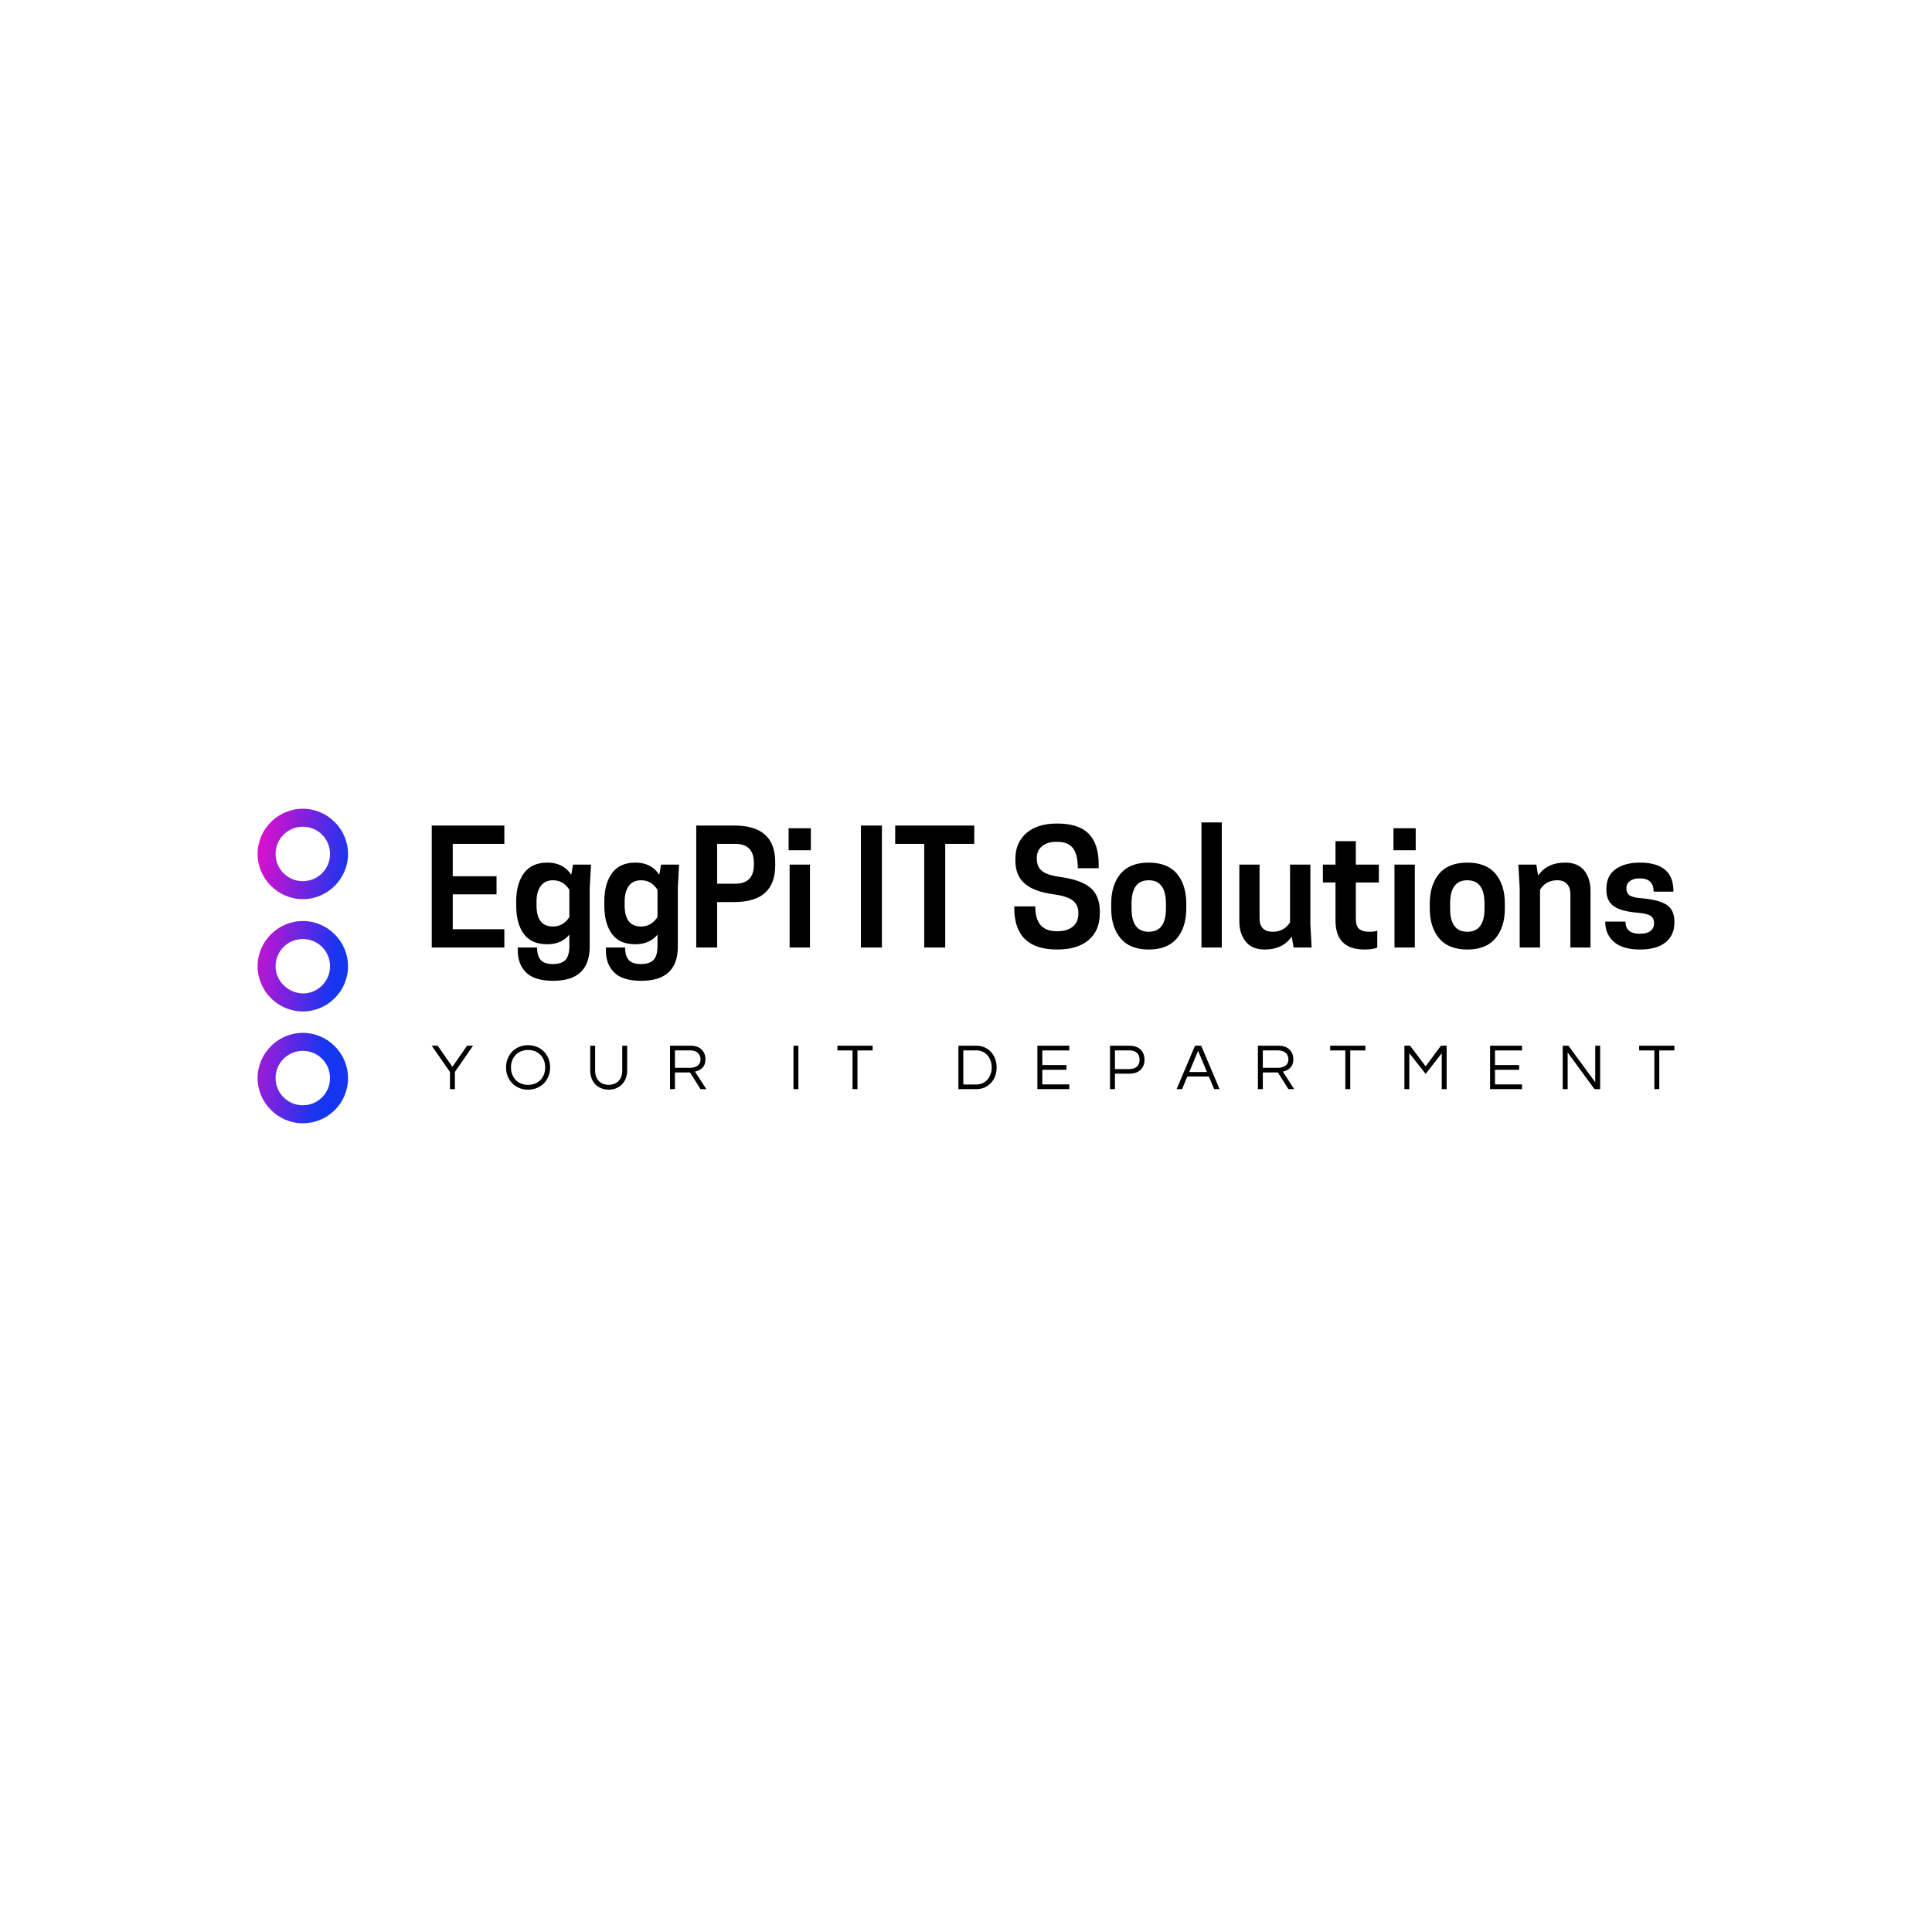
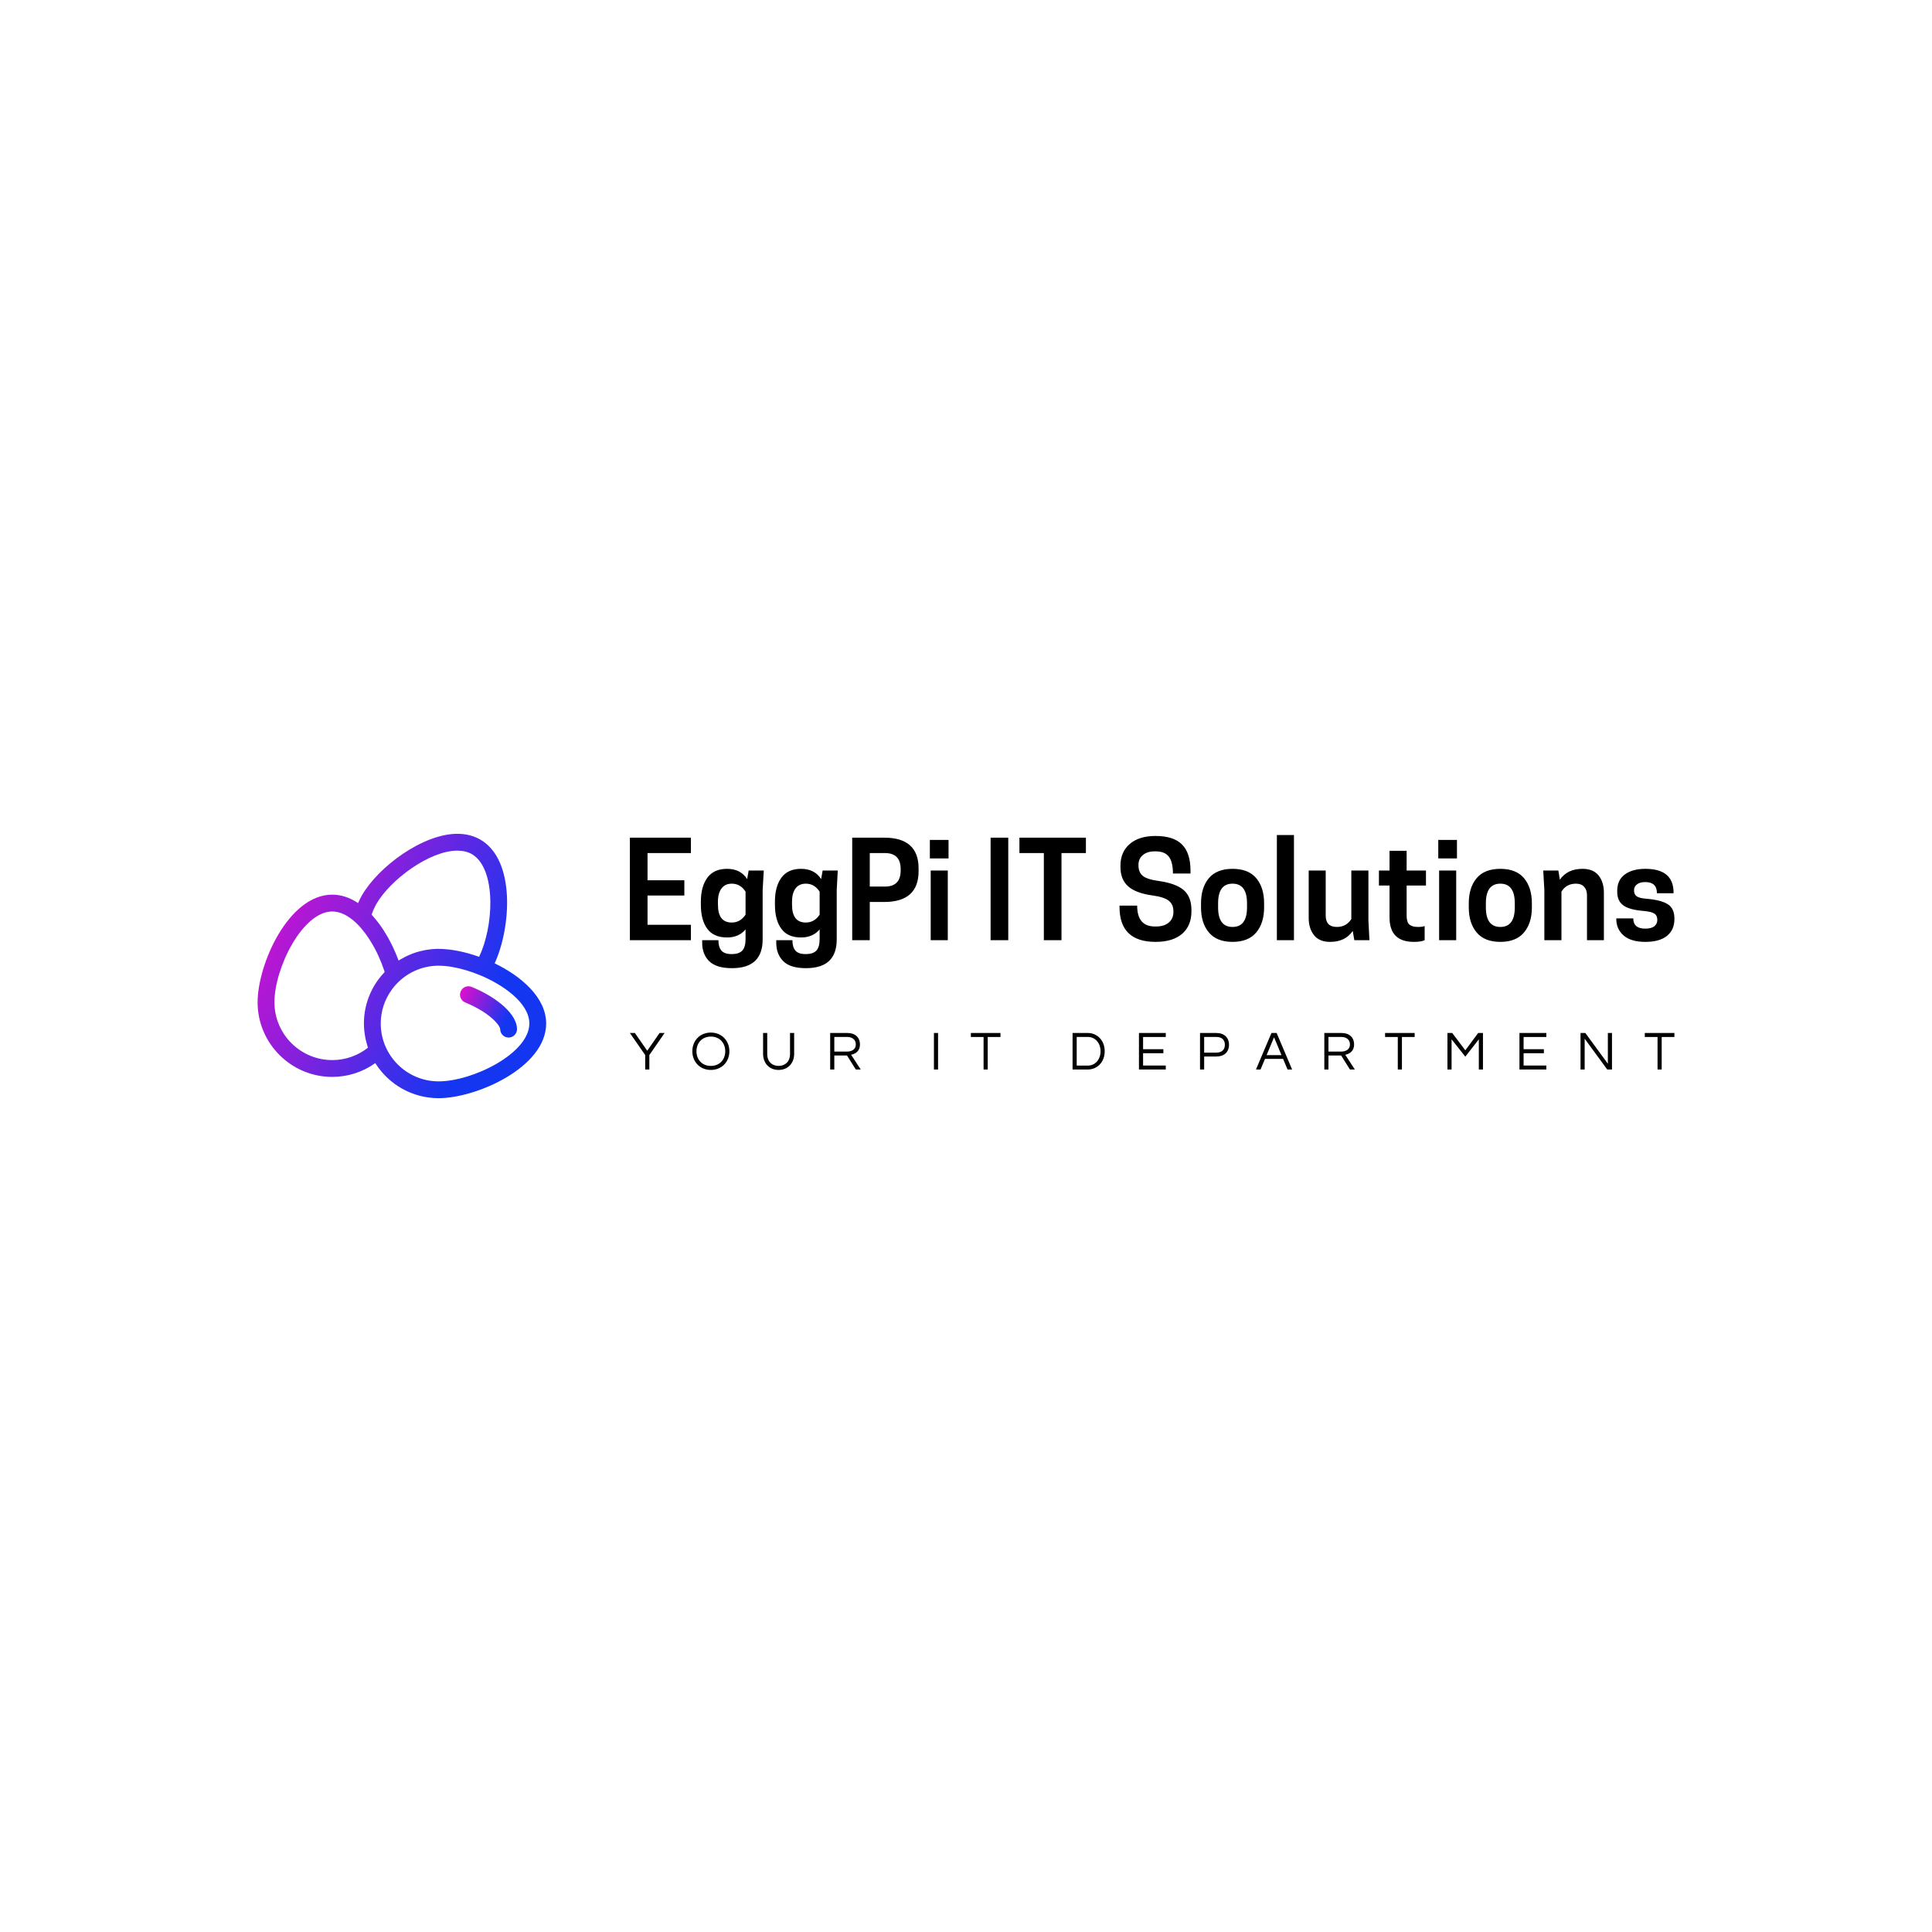
<svg xmlns="http://www.w3.org/2000/svg" data-v-29081953="" viewBox="0 0 300 300">
  <defs data-v-29081953="" />
  <rect data-v-29081953="" fill="transparent" x="0" y="0" width="300px" height="300px" class="logo-background-square" />
  <defs data-v-29081953="" />
-   <g data-v-29081953="" id="20e554d2-4999-488a-92e8-97732e2d5e19" fill="#000000" transform="matrix(1.734462,0,0,1.734462,65.56686,128.9168)">
+   <g data-v-29081953="" id="d3cd0e1f-cfae-40a1-a4e6-c9d7b71be203" fill="#000000" transform="matrix(1.457905,0,0,1.457905,96.56885,130.684)">
    <path d="M0.85 10.50L0.85-0.42L7.35-0.42L7.35 1.22L2.73 1.22L2.73 4.12L6.65 4.12L6.65 5.74L2.73 5.74L2.73 8.86L7.35 8.86L7.35 10.50L0.85 10.50ZM13.17 10.39L13.17 10.39L13.17 9.35L13.17 9.35Q12.46 10.21 11.20 10.21L11.20 10.21L11.20 10.21Q9.77 10.21 9.09 9.28L9.09 9.28L9.09 9.28Q8.41 8.36 8.41 6.73L8.41 6.73L8.41 6.37L8.41 6.37Q8.41 4.80 9.10 3.85L9.10 3.85L9.10 3.85Q9.79 2.90 11.20 2.90L11.20 2.90L11.20 2.90Q12.64 2.90 13.34 3.99L13.34 3.99L13.50 3.08L15.11 3.08L14.99 5.18L14.99 10.42L14.99 10.42Q14.99 13.48 11.73 13.48L11.73 13.48L11.73 13.48Q10.05 13.48 9.30 12.74L9.30 12.74L9.30 12.74Q8.55 12.00 8.55 10.77L8.55 10.77L8.55 10.50L10.28 10.50L10.28 10.50Q10.28 11.23 10.60 11.61L10.60 11.61L10.60 11.61Q10.92 11.98 11.69 11.98L11.69 11.98L11.69 11.98Q12.47 11.98 12.82 11.61L12.82 11.61L12.82 11.61Q13.17 11.23 13.17 10.39ZM13.17 7.78L13.17 7.78L13.17 5.33L13.17 5.33Q12.63 4.48 11.70 4.48L11.70 4.48L11.70 4.48Q10.99 4.48 10.61 4.99L10.61 4.99L10.61 4.99Q10.23 5.50 10.23 6.37L10.23 6.37L10.23 6.73L10.23 6.73Q10.23 8.62 11.70 8.62L11.70 8.62L11.70 8.62Q12.61 8.62 13.17 7.78ZM21.06 10.39L21.06 10.39L21.06 9.35L21.06 9.35Q20.34 10.21 19.08 10.21L19.08 10.21L19.08 10.21Q17.65 10.21 16.98 9.28L16.98 9.28L16.98 9.28Q16.30 8.36 16.30 6.73L16.30 6.73L16.30 6.37L16.30 6.37Q16.30 4.80 16.98 3.85L16.98 3.85L16.98 3.85Q17.67 2.90 19.08 2.90L19.08 2.90L19.08 2.90Q20.52 2.90 21.22 3.99L21.22 3.99L21.38 3.08L22.99 3.08L22.88 5.18L22.88 10.42L22.88 10.42Q22.88 13.48 19.61 13.48L19.61 13.48L19.61 13.48Q17.93 13.48 17.19 12.74L17.19 12.74L17.19 12.74Q16.44 12.00 16.44 10.77L16.44 10.77L16.44 10.50L18.16 10.50L18.16 10.50Q18.16 11.23 18.48 11.61L18.48 11.61L18.48 11.61Q18.80 11.98 19.57 11.98L19.57 11.98L19.57 11.98Q20.36 11.98 20.71 11.61L20.71 11.61L20.71 11.61Q21.06 11.23 21.06 10.39ZM21.06 7.78L21.06 7.78L21.06 5.33L21.06 5.33Q20.51 4.48 19.59 4.48L19.59 4.48L19.59 4.48Q18.87 4.48 18.49 4.99L18.49 4.99L18.49 4.99Q18.12 5.50 18.12 6.37L18.12 6.37L18.12 6.73L18.12 6.73Q18.12 8.62 19.59 8.62L19.59 8.62L19.59 8.62Q20.50 8.62 21.06 7.78ZM27.94 6.43L26.40 6.43L26.40 10.50L24.53 10.50L24.53-0.42L27.94-0.42L27.94-0.42Q31.60-0.42 31.60 2.86L31.60 2.86L31.60 3.14L31.60 3.14Q31.60 6.43 27.94 6.43L27.94 6.43ZM26.40 1.22L26.40 4.79L28.01 4.79L28.01 4.79Q29.69 4.79 29.69 3.08L29.69 3.08L29.69 2.93L29.69 2.93Q29.69 1.22 28.01 1.22L28.01 1.22L26.40 1.22ZM34.71 10.50L32.89 10.50L32.89 3.08L34.71 3.08L34.71 10.50ZM32.80-0.18L34.79-0.18L34.79 1.79L32.80 1.79L32.80-0.18ZM39.27-0.42L41.15-0.42L41.15 10.50L39.27 10.50L39.27-0.42ZM49.42 1.22L46.82 1.22L46.82 10.50L44.94 10.50L44.94 1.22L42.34 1.22L42.34-0.42L49.42-0.42L49.42 1.22ZM56.55 5.74L56.55 5.74L56.55 5.74Q54.75 5.50 53.93 4.77L53.93 4.77L53.93 4.77Q53.10 4.05 53.10 2.70L53.10 2.70L53.10 2.56L53.10 2.56Q53.10 1.11 54.09 0.25L54.09 0.25L54.09 0.25Q55.08-0.60 56.84-0.60L56.84-0.60L56.84-0.60Q58.76-0.60 59.66 0.31L59.66 0.31L59.66 0.31Q60.56 1.22 60.56 3.08L60.56 3.08L60.56 3.40L58.69 3.40L58.69 3.40Q58.69 2.17 58.25 1.60L58.25 1.60L58.25 1.60Q57.82 1.04 56.85 1.04L56.85 1.04L56.73 1.04L56.73 1.04Q55.96 1.04 55.49 1.43L55.49 1.43L55.49 1.43Q55.02 1.82 55.02 2.46L55.02 2.46L55.02 2.55L55.02 2.55Q55.02 3.26 55.47 3.64L55.47 3.64L55.47 3.64Q55.92 4.02 57.15 4.19L57.15 4.19L57.15 4.19Q58.97 4.44 59.82 5.15L59.82 5.15L59.82 5.15Q60.66 5.87 60.66 7.28L60.66 7.28L60.66 7.43L60.66 7.43Q60.66 8.97 59.66 9.83L59.66 9.83L59.66 9.83Q58.66 10.68 56.84 10.68L56.84 10.68L56.84 10.68Q53.00 10.68 53.00 6.96L53.00 6.96L53.00 6.82L54.88 6.82L54.88 6.82Q54.88 9.04 56.77 9.04L56.77 9.04L56.90 9.04L56.90 9.04Q57.76 9.04 58.25 8.62L58.25 8.62L58.25 8.62Q58.74 8.20 58.74 7.50L58.74 7.50L58.74 7.42L58.74 7.42Q58.74 6.69 58.25 6.30L58.25 6.30L58.25 6.30Q57.76 5.91 56.55 5.74ZM67.56 9.68L67.56 9.68L67.56 9.68Q66.72 10.68 65.04 10.68L65.04 10.68L65.04 10.68Q63.36 10.68 62.52 9.68L62.52 9.68L62.52 9.68Q61.68 8.68 61.68 7.01L61.68 7.01L61.68 6.57L61.68 6.57Q61.68 4.89 62.52 3.89L62.52 3.89L62.52 3.89Q63.36 2.90 65.04 2.90L65.04 2.90L65.04 2.90Q66.72 2.90 67.56 3.89L67.56 3.89L67.56 3.89Q68.40 4.89 68.40 6.57L68.40 6.57L68.40 7.01L68.40 7.01Q68.40 8.68 67.56 9.68ZM63.50 7.01L63.50 7.01Q63.50 9.09 65.04 9.09L65.04 9.09L65.04 9.09Q66.58 9.09 66.58 7.01L66.58 7.01L66.58 6.57L66.58 6.57Q66.58 4.48 65.04 4.48L65.04 4.48L65.04 4.48Q63.50 4.48 63.50 6.57L63.50 6.57L63.50 7.01ZM71.58 10.50L69.76 10.50L69.76-0.70L71.58-0.70L71.58 10.50ZM73.15 8.15L73.15 3.08L74.96 3.08L74.96 7.87L74.96 7.87Q74.96 9.09 76.15 9.09L76.15 9.09L76.15 9.09Q77.15 9.09 77.69 8.25L77.69 8.25L77.69 3.08L79.51 3.08L79.51 8.40L79.62 10.50L78.01 10.50L77.84 9.52L77.84 9.52Q77.04 10.68 75.43 10.68L75.43 10.68L75.43 10.68Q74.28 10.68 73.72 9.97L73.72 9.97L73.72 9.97Q73.15 9.25 73.15 8.15L73.15 8.15ZM83.58 0.98L83.58 3.08L85.64 3.08L85.64 4.68L83.58 4.68L83.58 7.88L83.58 7.88Q83.58 8.58 83.87 8.83L83.87 8.83L83.87 8.83Q84.17 9.09 84.78 9.09L84.78 9.09L84.78 9.09Q85.30 9.09 85.50 8.99L85.50 8.99L85.50 10.50L85.50 10.50Q85.13 10.68 84.35 10.68L84.35 10.68L84.35 10.68Q81.76 10.68 81.76 8.08L81.76 8.08L81.76 4.68L80.63 4.68L80.63 3.08L81.76 3.08L81.76 0.98L83.58 0.98ZM88.86 10.50L87.04 10.50L87.04 3.08L88.86 3.08L88.86 10.50ZM86.95-0.18L88.94-0.18L88.94 1.79L86.95 1.79L86.95-0.18ZM96.08 9.68L96.08 9.68L96.08 9.68Q95.24 10.68 93.56 10.68L93.56 10.68L93.56 10.68Q91.88 10.68 91.04 9.68L91.04 9.68L91.04 9.68Q90.20 8.68 90.20 7.01L90.20 7.01L90.20 6.57L90.20 6.57Q90.20 4.89 91.04 3.89L91.04 3.89L91.04 3.89Q91.88 2.90 93.56 2.90L93.56 2.90L93.56 2.90Q95.24 2.90 96.08 3.89L96.08 3.89L96.08 3.89Q96.92 4.89 96.92 6.57L96.92 6.57L96.92 7.01L96.92 7.01Q96.92 8.68 96.08 9.68ZM92.02 7.01L92.02 7.01Q92.02 9.09 93.56 9.09L93.56 9.09L93.56 9.09Q95.10 9.09 95.10 7.01L95.10 7.01L95.10 6.57L95.10 6.57Q95.10 4.48 93.56 4.48L93.56 4.48L93.56 4.48Q92.02 4.48 92.02 6.57L92.02 6.57L92.02 7.01ZM104.59 5.42L104.59 10.50L102.79 10.50L102.79 5.71L102.79 5.71Q102.79 5.15 102.49 4.82L102.49 4.82L102.49 4.82Q102.20 4.48 101.61 4.48L101.61 4.48L101.61 4.48Q100.59 4.48 100.07 5.33L100.07 5.33L100.07 10.50L98.25 10.50L98.25 5.18L98.13 3.08L99.74 3.08L99.90 4.06L99.90 4.06Q100.70 2.90 102.31 2.90L102.31 2.90L102.31 2.90Q103.46 2.90 104.03 3.61L104.03 3.61L104.03 3.61Q104.59 4.33 104.59 5.42L104.59 5.42ZM109.00 9.27L109.00 9.27L109.00 9.27Q109.63 9.27 109.96 9.02L109.96 9.02L109.96 9.02Q110.28 8.76 110.28 8.34L110.28 8.34L110.28 8.34Q110.28 7.87 109.97 7.67L109.97 7.67L109.97 7.67Q109.66 7.46 108.86 7.39L108.86 7.39L108.86 7.39Q107.32 7.27 106.67 6.80L106.67 6.80L106.67 6.80Q106.01 6.33 106.01 5.35L106.01 5.35L106.01 5.24L106.01 5.24Q106.01 4.09 106.83 3.49L106.83 3.49L106.83 3.49Q107.65 2.90 109.00 2.90L109.00 2.90L109.00 2.90Q112.01 2.90 112.01 5.43L112.01 5.43L112.01 5.50L110.24 5.50L110.24 5.50Q110.24 4.31 109.00 4.31L109.00 4.31L109.00 4.31Q108.43 4.31 108.12 4.55L108.12 4.55L108.12 4.55Q107.80 4.79 107.80 5.19L107.80 5.19L107.80 5.19Q107.80 5.63 108.09 5.83L108.09 5.83L108.09 5.83Q108.37 6.03 109.16 6.09L109.16 6.09L109.16 6.09Q110.67 6.22 111.38 6.66L111.38 6.66L111.38 6.66Q112.10 7.11 112.10 8.18L112.10 8.18L112.10 8.27L112.10 8.27Q112.10 9.39 111.31 10.04L111.31 10.04L111.31 10.04Q110.52 10.68 109.00 10.68L109.00 10.68L109.00 10.68Q107.48 10.68 106.69 10.00L106.69 10.00L106.69 10.00Q105.91 9.31 105.91 8.23L105.91 8.23L105.91 8.18L107.72 8.18L107.72 8.18Q107.72 9.27 109.00 9.27Z" />
  </g>
  <defs data-v-29081953="">
-     <linearGradient data-v-29081953="" gradientTransform="rotate(25)" id="65d7e5ce-c4fb-4a26-97d1-aa8e856c5cb0" x1="0%" y1="0%" x2="100%" y2="0%">
+     <linearGradient data-v-29081953="" gradientTransform="rotate(25)" id="790c555c-f9c6-4c25-a0fb-97eb876d5f5e" x1="0%" y1="0%" x2="100%" y2="0%">
      <stop data-v-29081953="" offset="0%" stop-color="#E90DCA" stop-opacity="1" />
      <stop data-v-29081953="" offset="100%" stop-color="#1536F1" stop-opacity="1" />
    </linearGradient>
  </defs>
-   <g data-v-29081953="" id="2c197c34-eb27-4e95-9ecd-bde6e62f9ef3" stroke="none" fill="url(#65d7e5ce-c4fb-4a26-97d1-aa8e856c5cb0)" transform="matrix(0.754901,0,0,0.754901,9.27553,111.3113)">
-     <path d="M59.3 28.2c0-5.1-4.2-9.3-9.3-9.3-5.1 0-9.3 4.2-9.3 9.3 0 5.1 4.2 9.3 9.3 9.3 5.1 0 9.3-4.2 9.3-9.3zm-14.9 0c0-3.1 2.5-5.6 5.6-5.6 3.1 0 5.6 2.5 5.6 5.6s-2.5 5.6-5.6 5.6c-3.1 0-5.6-2.5-5.6-5.6zM59.3 51.3c0-5.1-4.2-9.3-9.3-9.3-5.1 0-9.3 4.2-9.3 9.3 0 5.1 4.2 9.3 9.3 9.3 5.1 0 9.3-4.2 9.3-9.3zm-14.9 0c0-3.1 2.5-5.6 5.6-5.6 3.1 0 5.6 2.5 5.6 5.6s-2.5 5.6-5.6 5.6c-3.1-.1-5.6-2.6-5.6-5.6zM59.3 74.3c0-5.1-4.2-9.3-9.3-9.3-5.1 0-9.3 4.2-9.3 9.3 0 5.1 4.2 9.3 9.3 9.3 5.1 0 9.3-4.1 9.3-9.3zm-14.9 0c0-3.1 2.5-5.6 5.6-5.6 3.1 0 5.6 2.5 5.6 5.6 0 3.1-2.5 5.6-5.6 5.6-3.1 0-5.6-2.5-5.6-5.6z" />
+   <g data-v-29081953="" id="76ce2254-f900-4b0b-b2fb-9162478df003" stroke="none" fill="url(#790c555c-f9c6-4c25-a0fb-97eb876d5f5e)" transform="matrix(0.8711422,0,0,0.8711422,18.84866,106.4433)">
+     <path d="M63.979 27.467c-1.185-.684-2.563-1.031-4.094-1.031-6.113 0-14.028 5.8-17.02 10.985a13.23 13.23 0 0 0-.675 1.36c-1.491-.99-3.031-1.5-4.601-1.5-7.82 0-13.309 12.441-13.309 19.178 0 7.339 5.97 13.31 13.309 13.31a13.21 13.21 0 0 0 7.67-2.46 13.316 13.316 0 0 0 11.279 6.254c6.736 0 19.178-5.488 19.178-13.309 0-4.669-4.503-8.47-9.182-10.729 2.905-6.312 3.788-18.395-2.555-22.058zM45.464 38.921c2.479-4.296 9.464-9.485 14.421-9.485.998 0 1.871.211 2.594.629 2.04 1.178 3.237 4.251 3.286 8.431.041 3.453-.72 7.179-1.997 9.865-.039-.014-.077-.023-.115-.037a27.935 27.935 0 0 0-1.654-.528l-.199-.059a24.766 24.766 0 0 0-1.637-.39c-.102-.021-.203-.042-.305-.061-.527-.1-1.044-.18-1.547-.236-.085-.01-.168-.016-.253-.023a15.751 15.751 0 0 0-1.519-.084c-.373 0-.743.021-1.112.052-.112.009-.224.023-.336.036a12.806 12.806 0 0 0-1.137.173c-.289.058-.575.126-.859.202-.072.02-.146.035-.217.056-.352.102-.698.218-1.04.348-.088.034-.173.072-.261.108a13.467 13.467 0 0 0-1.083.494c-.241.124-.477.256-.71.394-.089.053-.178.102-.266.157-.036.022-.073.042-.108.064a28.14 28.14 0 0 0-.373-.954c-.025-.061-.046-.122-.071-.182a27.484 27.484 0 0 0-.611-1.362c-.06-.125-.122-.246-.184-.37a28.412 28.412 0 0 0-.724-1.363c-.2-.35-.405-.69-.617-1.022-.043-.068-.084-.14-.128-.207a22.54 22.54 0 0 0-.788-1.13c-.072-.097-.147-.188-.22-.284a19.045 19.045 0 0 0-.894-1.078c-.066-.073-.13-.153-.196-.225.222-.675.509-1.321.86-1.929zM37.591 66.77c-5.684 0-10.309-4.625-10.309-10.31 0-6.085 4.993-16.178 10.309-16.178 1.4 0 2.846.702 4.296 2.085.268.255.532.536.793.833.082.093.16.198.241.295.177.213.354.426.527.657.094.126.185.262.278.393.154.217.307.434.456.663.096.148.188.303.282.456.139.227.278.454.412.689.092.164.182.332.271.5.127.237.252.476.373.72.087.176.17.355.254.534a26.31 26.31 0 0 1 .561 1.304 25.133 25.133 0 0 1 .491 1.341c.035.106.066.212.1.318-.034.036-.062.078-.095.113-.361.387-.706.788-1.02 1.215a13.2 13.2 0 0 0-2.58 7.856c0 .422.025.841.065 1.257.012.131.032.26.048.39a13.09 13.09 0 0 0 .226 1.295c.064.283.141.564.224.843.038.127.072.254.113.38.016.047.026.095.042.142a10.226 10.226 0 0 1-6.358 2.209zm35.127-6.515c0 5.315-10.092 10.309-16.178 10.309a10.32 10.32 0 0 1-10.309-10.309c0-2.195.691-4.298 1.998-6.081.417-.567.89-1.091 1.409-1.561a10.28 10.28 0 0 1 6.902-2.669 14.6 14.6 0 0 1 2.554.25c1.52.272 3.172.761 4.791 1.427h.001c4.074 1.675 8.832 4.941 8.832 8.634z" />
+     <path d="M62.431 53.725A1.5 1.5 0 0 0 61.29 56.5c4.392 1.805 6.213 4.103 6.232 4.755a1.5 1.5 0 1 0 3 0c0-2.515-3.251-5.541-8.091-7.53z" />
  </g>
  <defs data-v-29081953="" />
-   <g data-v-29081953="" id="7128a18c-1647-44ee-98bc-6d5f6da3a93e" fill="#000000" transform="matrix(0.727378,0,0,0.727378,67.04843,160.7698)">
+   <g data-v-29081953="" id="543bfaaf-048c-47bb-bec1-4b1ad8a88ce8" fill="#000000" transform="matrix(0.611399,0,0,0.611399,97.81418,159.0526)">
    <path d="M4.93 7.81L8.81 2.21L7.53 2.21L4.40 6.72L1.26 2.21L-0.01 2.21L3.88 7.81L3.88 11.48L4.93 11.48ZM20.55 2.10C17.74 2.10 15.85 4.21 15.85 6.85C15.85 9.48 17.74 11.59 20.55 11.59C23.37 11.59 25.26 9.48 25.26 6.85C25.26 4.21 23.37 2.10 20.55 2.10ZM20.55 10.57C18.30 10.57 16.90 8.93 16.90 6.85C16.90 4.76 18.30 3.12 20.55 3.12C22.81 3.12 24.21 4.76 24.21 6.85C24.21 8.93 22.81 10.57 20.55 10.57ZM40.66 2.21L40.66 7.52C40.66 9.67 39.23 10.57 37.76 10.57C36.29 10.57 34.87 9.67 34.87 7.52L34.87 2.21L33.82 2.21L33.82 7.49C33.82 9.95 35.45 11.59 37.76 11.59C40.08 11.59 41.71 9.94 41.71 7.49L41.71 2.21ZM51.91 7.92L55.13 7.92L57.37 11.48L58.62 11.48L56.18 7.74C57.22 7.50 58.42 6.90 58.42 5.11C58.42 3.35 57.20 2.21 55.30 2.21L50.86 2.21L50.86 11.48L51.91 11.48ZM51.91 3.21L55.17 3.21C56.49 3.21 57.37 3.93 57.37 5.11C57.37 6.55 56.11 6.93 55.12 6.93L51.91 6.93ZM78.26 2.21L77.21 2.21L77.21 11.48L78.26 11.48ZM94.11 2.21L86.59 2.21L86.59 3.22L89.82 3.22L89.82 11.48L90.87 11.48L90.87 3.22L94.11 3.22ZM116.33 2.21L112.42 2.21L112.42 11.48L116.33 11.48C118.54 11.48 120.58 9.74 120.58 6.85C120.58 3.95 118.54 2.21 116.33 2.21ZM116.28 10.49L113.47 10.49L113.47 3.21L116.28 3.21C118.26 3.21 119.53 4.86 119.53 6.85C119.53 8.83 118.26 10.49 116.28 10.49ZM136.09 3.22L136.09 2.21L129.28 2.21L129.28 11.48L136.09 11.48L136.09 10.47L130.33 10.47L130.33 7.35L135.48 7.35L135.48 6.33L130.33 6.33L130.33 3.22ZM145.84 8.18L148.96 8.18C150.93 8.18 152.15 7.03 152.15 5.19C152.15 3.37 150.93 2.21 148.96 2.21L144.79 2.21L144.79 11.48L145.84 11.48ZM148.89 3.21C150.35 3.21 151.10 3.96 151.10 5.19C151.10 6.44 150.35 7.20 148.89 7.20L145.84 7.20L145.84 3.21ZM164.25 2.21L162.93 2.21L159.00 11.48L160.16 11.48L161.29 8.79L165.89 8.79L167.02 11.48L168.18 11.48ZM161.70 7.83L163.59 3.30L165.48 7.83ZM177.41 7.92L180.63 7.92L182.87 11.48L184.11 11.48L181.68 7.74C182.71 7.50 183.92 6.90 183.92 5.11C183.92 3.35 182.70 2.21 180.80 2.21L176.36 2.21L176.36 11.48L177.41 11.48ZM177.41 3.21L180.67 3.21C181.99 3.21 182.87 3.93 182.87 5.11C182.87 6.55 181.61 6.93 180.61 6.93L177.41 6.93ZM199.30 2.21L191.79 2.21L191.79 3.22L195.02 3.22L195.02 11.48L196.07 11.48L196.07 3.22L199.30 3.22ZM215.43 2.21L212.17 6.61L208.85 2.21L207.63 2.21L207.63 11.48L208.68 11.48L208.68 3.81L212.17 8.22L215.60 3.81L215.60 11.48L216.65 11.48L216.65 2.21ZM232.74 3.22L232.74 2.21L225.92 2.21L225.92 11.48L232.74 11.48L232.74 10.47L226.97 10.47L226.97 7.35L232.12 7.35L232.12 6.33L226.97 6.33L226.97 3.22ZM248.37 2.21L248.37 10.01L242.65 2.21L241.43 2.21L241.43 11.48L242.48 11.48L242.48 3.65L248.21 11.48L249.42 11.48L249.42 2.21ZM265.27 2.21L257.75 2.21L257.75 3.22L260.99 3.22L260.99 11.48L262.04 11.48L262.04 3.22L265.27 3.22Z" />
  </g>
</svg>
